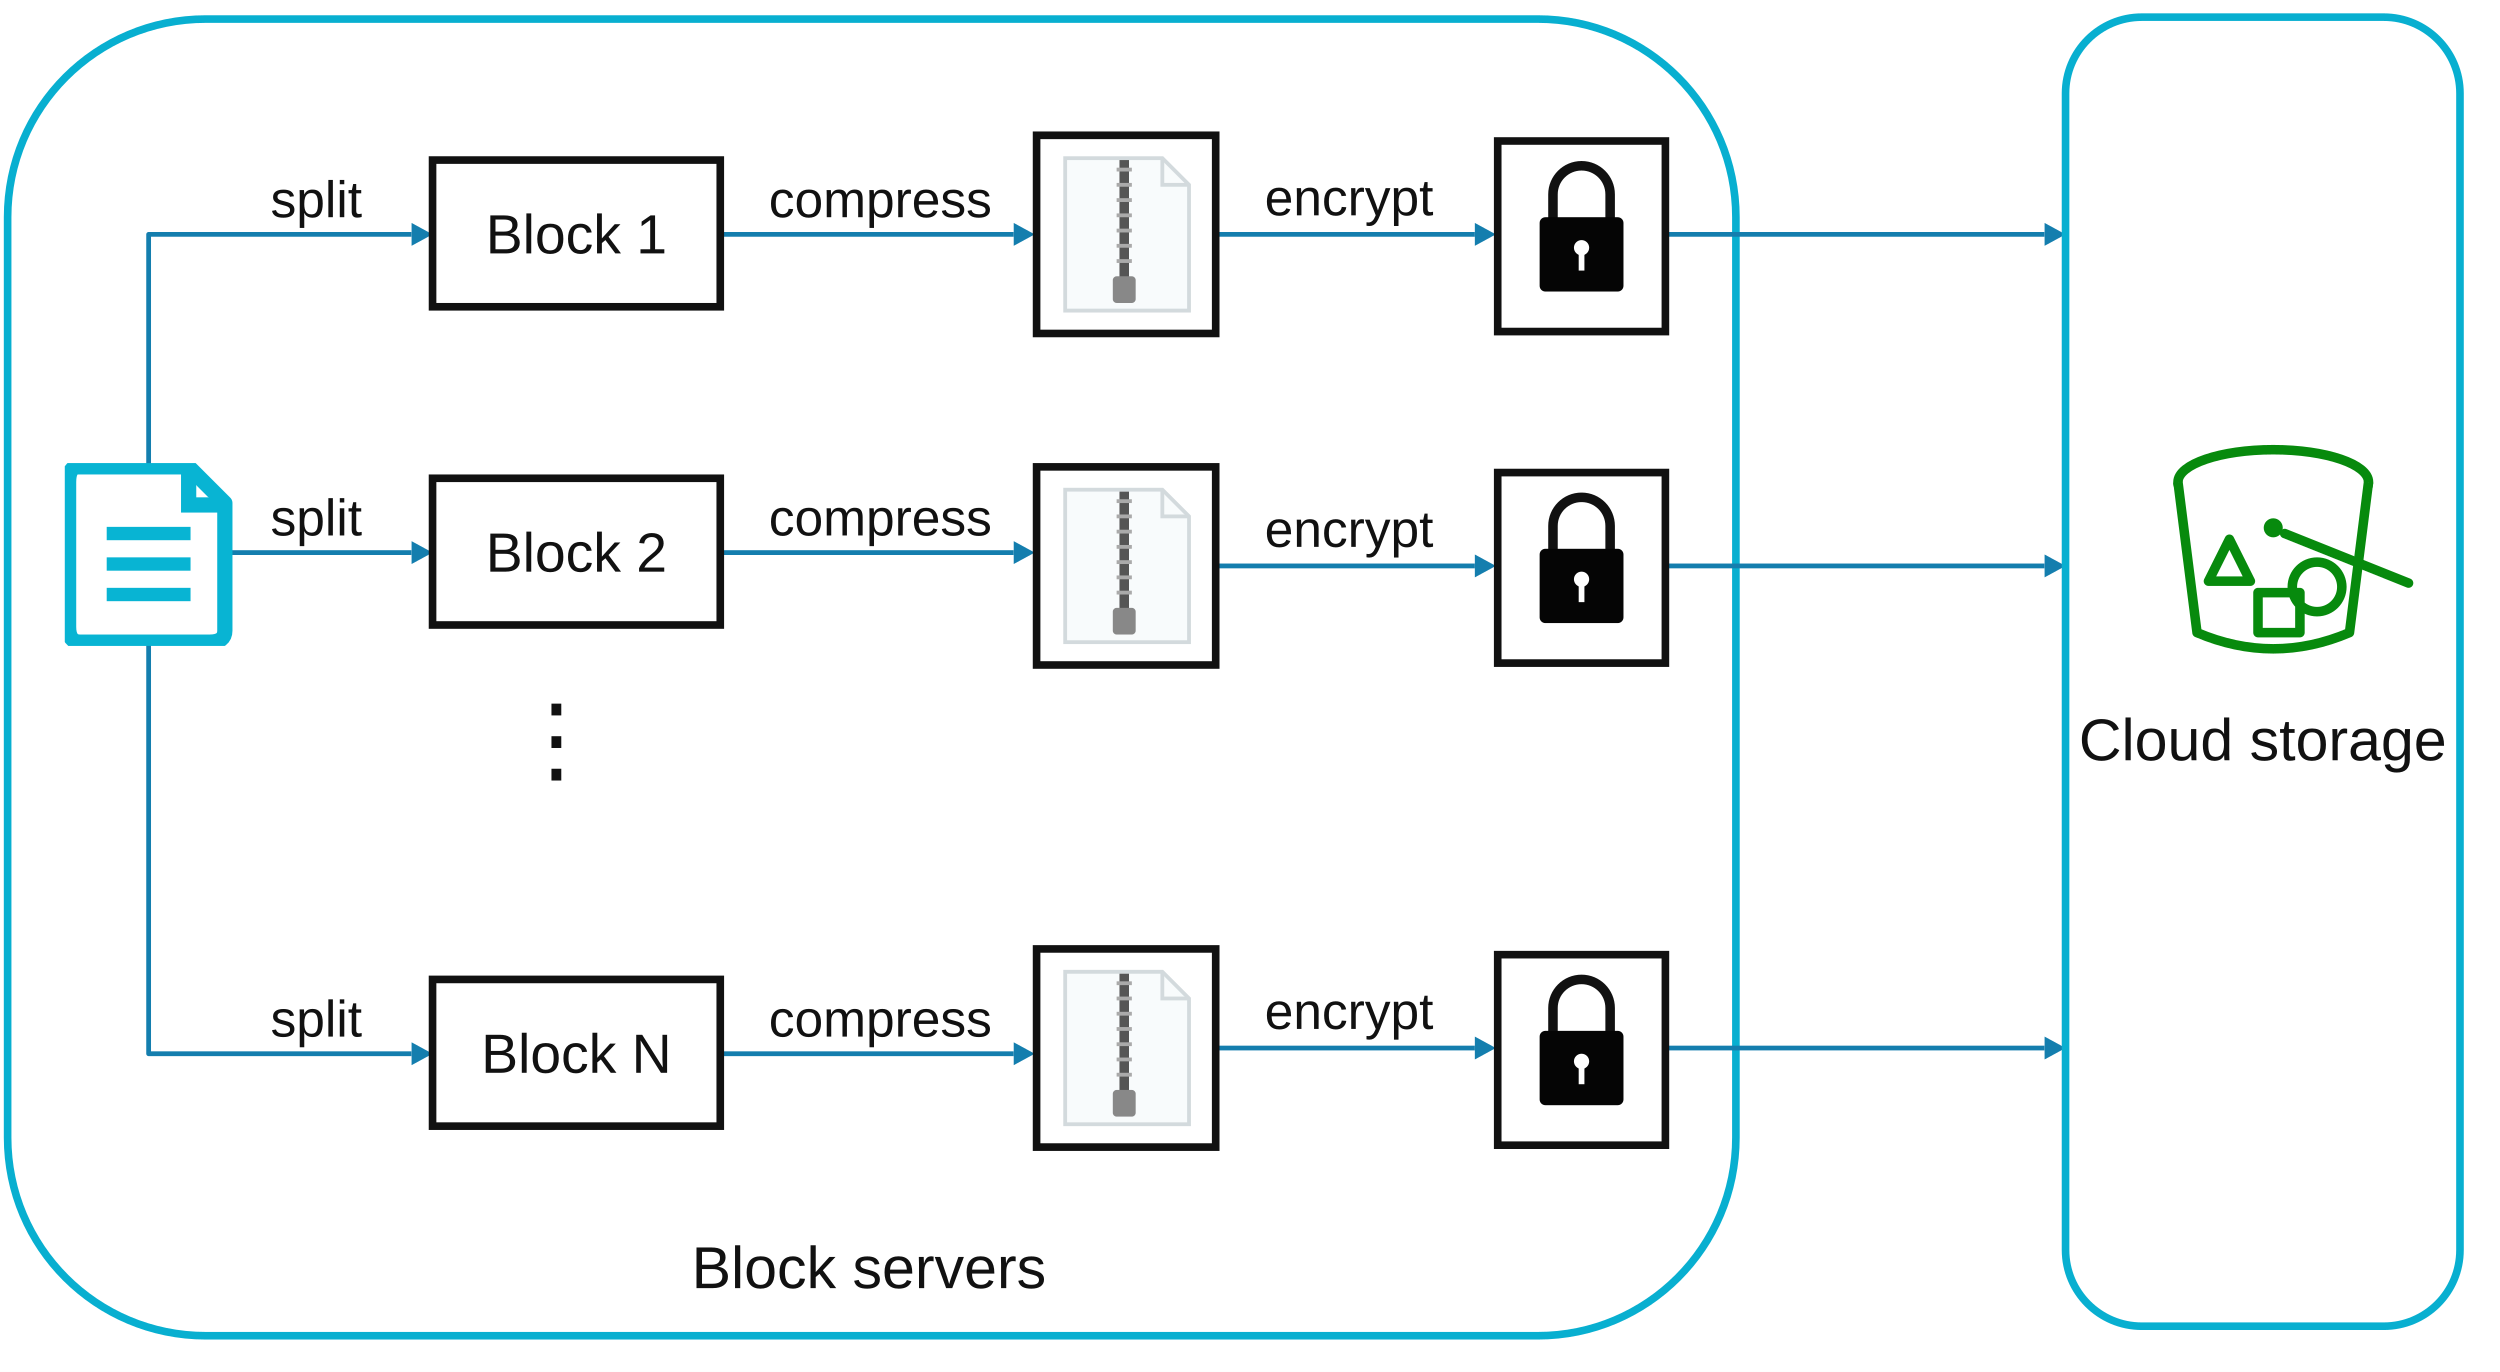
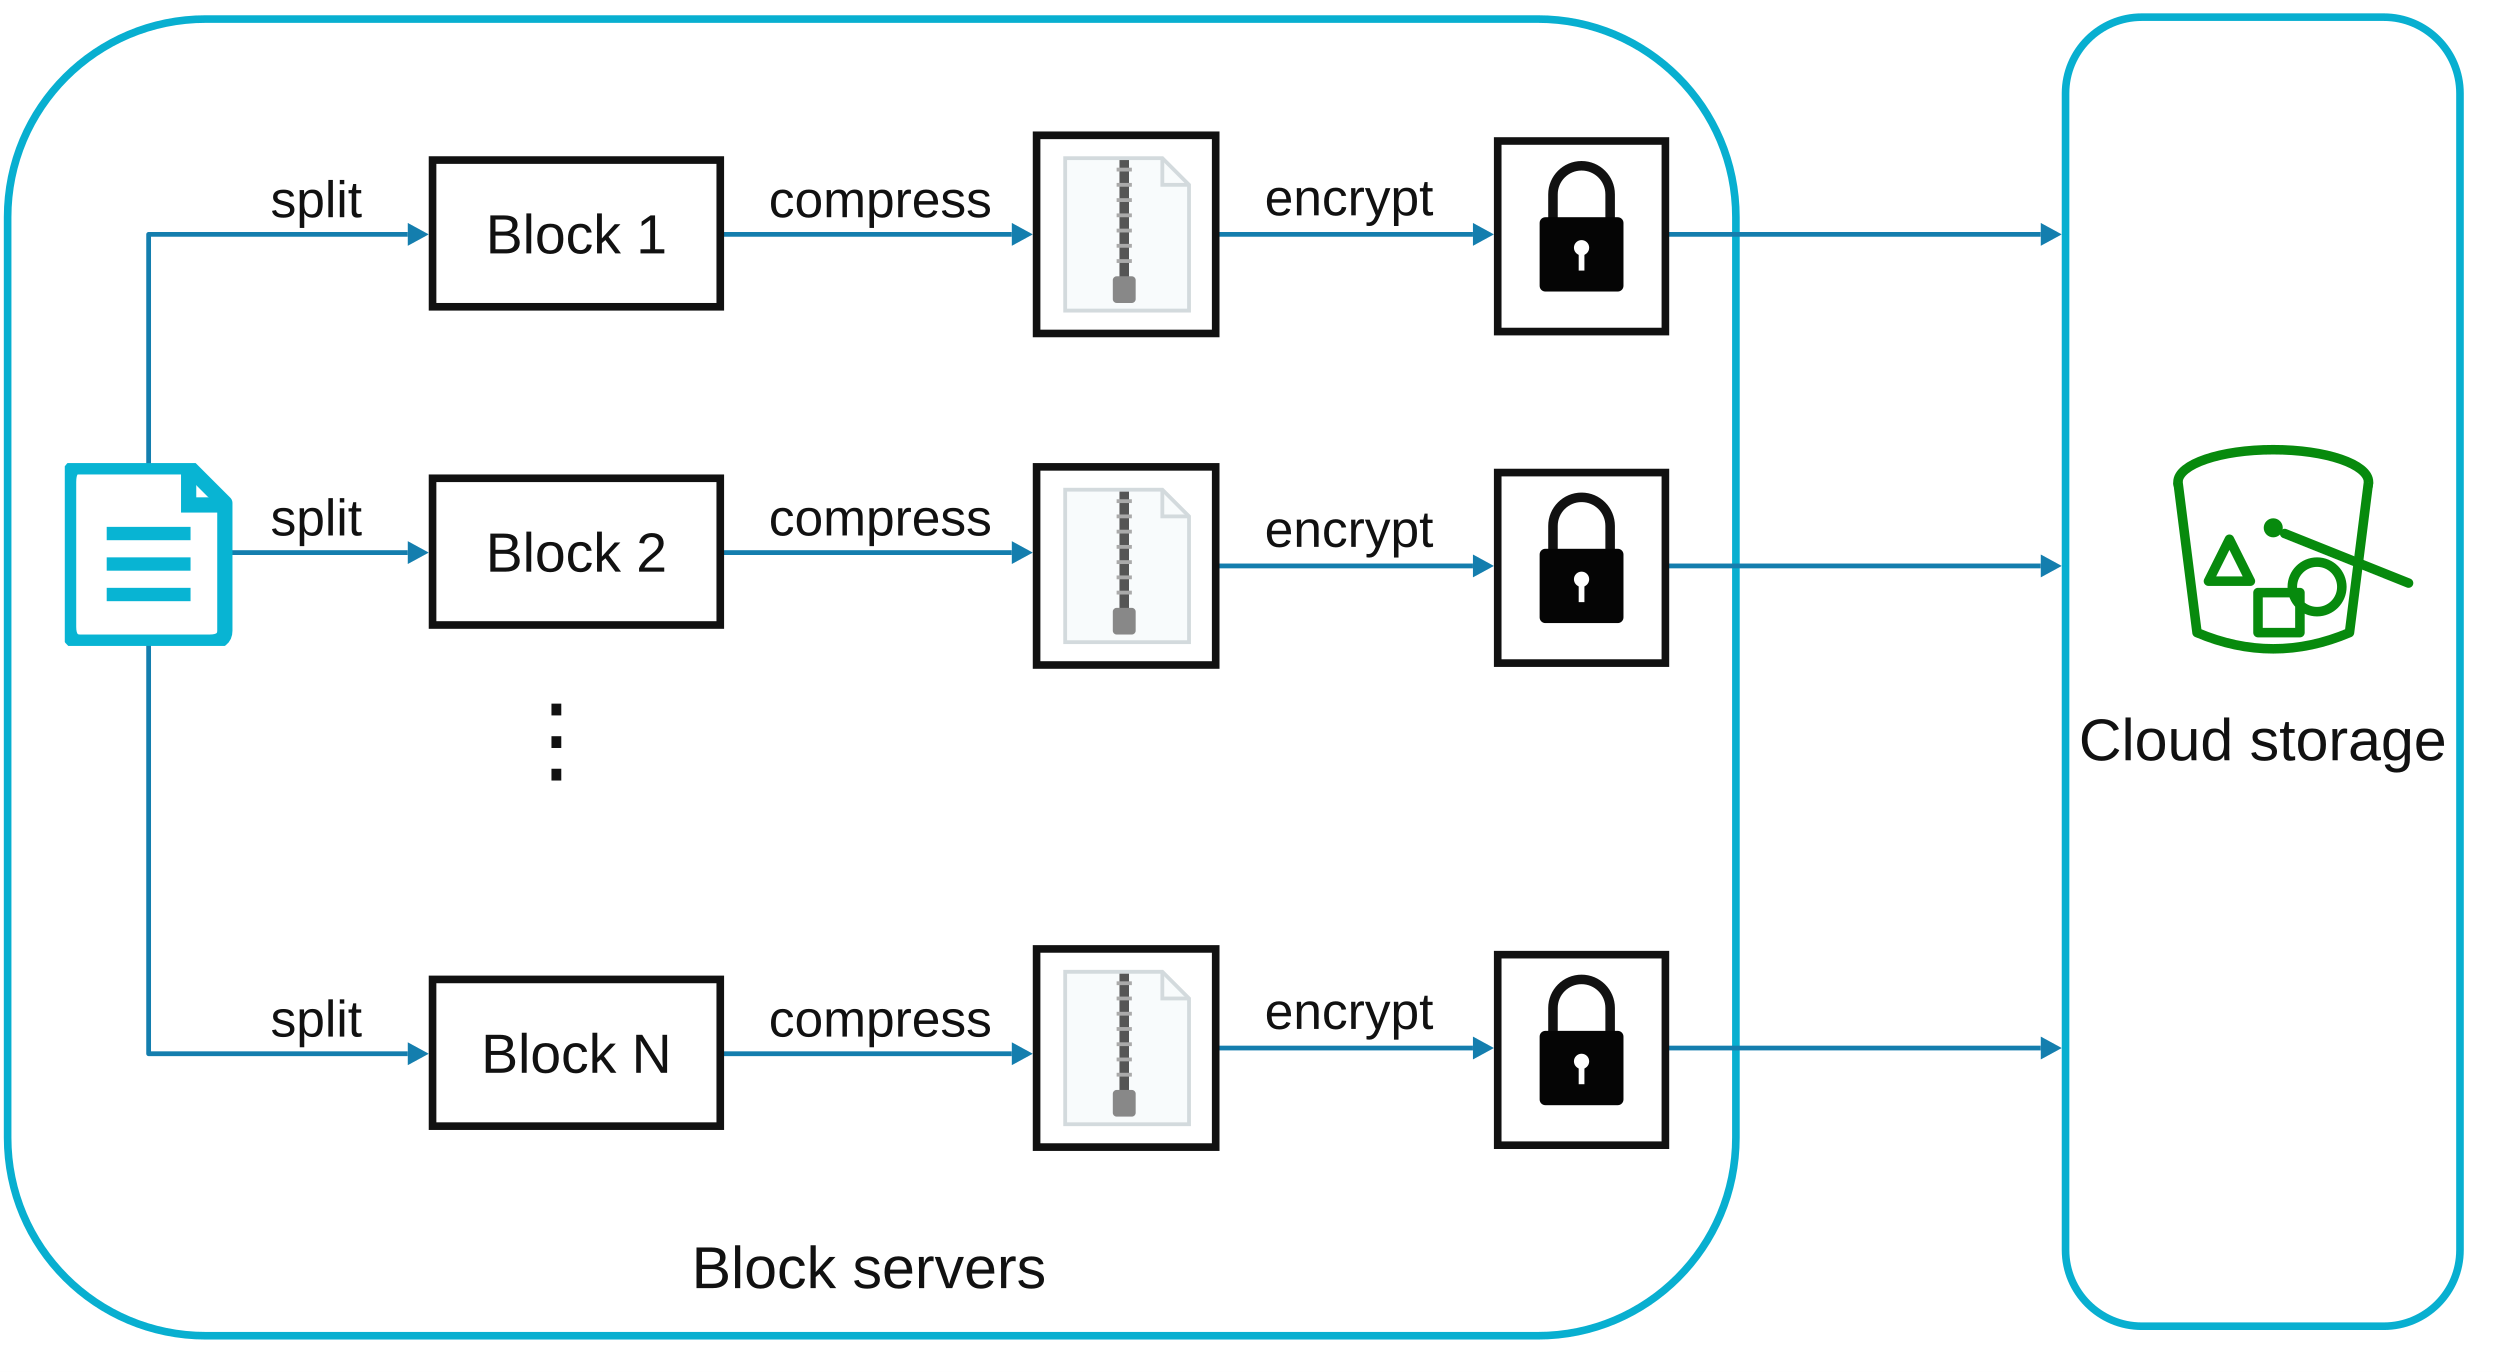
<svg xmlns="http://www.w3.org/2000/svg" width="1312" height="720" viewBox="0 0 1312 720" role="img" aria-labelledby="title desc">
  <defs>
    <symbol id="document" viewBox="0 0 90 96">
      <path d="M7 2H65L84 21V88Q84 94 76 94H8Q2 94 2 86V10Q2 2 7 2Z" fill="#fff" stroke="#08b4d3" stroke-width="8" stroke-linejoin="round" />
      <path d="M65 2V22H84" fill="none" stroke="#08b4d3" stroke-width="8" />
      <path d="M22 37H66M22 53H66M22 69H66" stroke="#08b4d3" stroke-width="7" />
    </symbol>
    <symbol id="compressor" viewBox="0 0 98 108">
      <rect x="2" y="2" width="94" height="104" fill="#fff" stroke="#111" stroke-width="4" />
      <path d="M17 14H68L82 28V94H17Z" fill="#f8fbfc" stroke="#d3dadd" stroke-width="2" />
      <path d="M68 14V28H82" fill="none" stroke="#d3dadd" stroke-width="2" />
      <path d="M48 15V84" stroke="#555" stroke-width="5" />
      <path d="M44 20H52M44 28H52M44 36H52M44 44H52M44 52H52M44 60H52M44 68H52" stroke="#aaa" stroke-width="2" />
      <rect x="42" y="76" width="12" height="14" rx="2" fill="#888" />
    </symbol>
    <symbol id="lock" viewBox="0 0 92 104">
      <rect x="2" y="2" width="88" height="100" fill="#fff" stroke="#111" stroke-width="4" />
      <path d="M31 43V30A15 15 0 0 1 61 30V43" fill="none" stroke="#111" stroke-width="5" />
      <rect x="24" y="42" width="44" height="39" rx="3" fill="#050505" />
      <circle cx="46" cy="58" r="4" fill="#fff" />
      <path d="M46 60V70" stroke="#fff" stroke-width="3" />
    </symbol>
    <symbol id="bucket" viewBox="0 0 150 130">
      <g fill="#fff" stroke="#078a0d" stroke-width="5" stroke-linejoin="round">
        <ellipse cx="68" cy="28" rx="50" ry="17" />
        <path d="M18 28L28 107Q68 124 108 107L118 28" />
        <path d="M74 55L139 81" fill="none" stroke-linecap="round" />
        <circle cx="68" cy="52" r="5" fill="#078a0d" stroke="none" />
        <path d="M45 58L34 80H56Z M60 86H82V107H60Z M91 70A13 13 0 1 0 91 96A13 13 0 1 0 91 70Z" fill="none" />
      </g>
    </symbol>
    <style>.frame{fill:#fff;stroke:#08afd0;stroke-width:4}.block{fill:#fff;stroke:#111;stroke-width:4}.label{font-family:Arial,Helvetica,sans-serif;fill:#111}.step{font-size:27px;text-anchor:middle}.block-text{font-size:29px;text-anchor:middle}.caption{font-size:31px;text-anchor:middle}.flow{fill:none;stroke:#147eae;stroke-width:2.5}.head{fill:#147eae}</style>
  </defs>
  <rect width="1312" height="720" fill="#fff" />
  <rect class="frame" x="4" y="10" width="907" height="691" rx="104" />
  <g class="flow" stroke-linejoin="round">
-     <path d="M78 245V123H216" />
-     <path d="M120 290H216" />
-     <path d="M78 335V553H216" />
-     <path d="M378 123H532" />
-     <path d="M378 290H532" />
-     <path d="M378 553H532" />
-     <path d="M639 123H774" />
-     <path d="M639 297H774" />
-     <path d="M639 550H774" />
-     <path d="M875 123H1073" />
-     <path d="M875 297H1073" />
-     <path d="M875 550H1073" />
+     <path d="M78 245V123H214" />
+     <path d="M120 290H214" />
+     <path d="M78 335V553H214" />
+     <path d="M378 123H531" />
+     <path d="M378 290H531" />
+     <path d="M378 553H531" />
+     <path d="M639 123H773" />
+     <path d="M639 297H773" />
+     <path d="M639 550H773" />
+     <path d="M875 123H1071" />
+     <path d="M875 297H1071" />
+     <path d="M875 550H1071" />
  </g>
  <g class="head">
-     <path d="M227 123L216 117V129Z M227 290L216 284V296Z M227 553L216 547V559Z" />
-     <path d="M543 123L532 117V129Z M543 290L532 284V296Z M543 553L532 547V559Z" />
-     <path d="M785 123L774 117V129Z M785 297L774 291V303Z M785 550L774 544V556Z" />
-     <path d="M1084 123L1073 117V129Z M1084 297L1073 291V303Z M1084 550L1073 544V556Z" />
+     <path d="M225 123L214 117V129Z M225 290L214 284V296Z M225 553L214 547V559Z" />
+     <path d="M542 123L531 117V129Z M542 290L531 284V296Z M542 553L531 547V559Z" />
+     <path d="M784 123L773 117V129Z M784 297L773 291V303Z M784 550L773 544V556Z" />
+     <path d="M1082 123L1071 117V129Z M1082 297L1071 291V303Z M1082 550L1071 544V556Z" />
  </g>
  <use href="#document" x="34" y="243" width="90" height="96" />
  <g class="block-text label">
    <rect class="block" x="227" y="84" width="151" height="77" />
    <text x="302.5" y="133">Block 1</text>
    <rect class="block" x="227" y="251" width="151" height="77" />
    <text x="302.5" y="300">Block 2</text>
    <rect class="block" x="227" y="514" width="151" height="77" />
    <text x="302.5" y="563">Block N</text>
  </g>
  <text class="label step" x="166" y="114">split</text>
  <text class="label step" x="166" y="281">split</text>
  <text class="label step" x="166" y="544">split</text>
  <use href="#compressor" x="542" y="69" width="98" height="108" />
  <use href="#compressor" x="542" y="243" width="98" height="108" />
  <use href="#compressor" x="542" y="496" width="98" height="108" />
  <text class="label step" x="462" y="114">compress</text>
  <text class="label step" x="462" y="281">compress</text>
  <text class="label step" x="462" y="544">compress</text>
  <use href="#lock" x="784" y="72" width="92" height="104" />
  <use href="#lock" x="784" y="246" width="92" height="104" />
  <use href="#lock" x="784" y="499" width="92" height="104" />
  <text class="label step" x="708" y="113">encrypt</text>
  <text class="label step" x="708" y="287">encrypt</text>
  <text class="label step" x="708" y="540">encrypt</text>
  <text class="label" x="292" y="405" font-size="50" text-anchor="middle">⋮</text>
  <text class="label caption" x="456" y="676">Block servers</text>
  <rect class="frame" x="1084" y="9" width="207" height="687" rx="40" />
  <use href="#bucket" x="1125" y="225" width="150" height="130" />
  <text class="label caption" x="1187.5" y="399">Cloud storage</text>
</svg>
